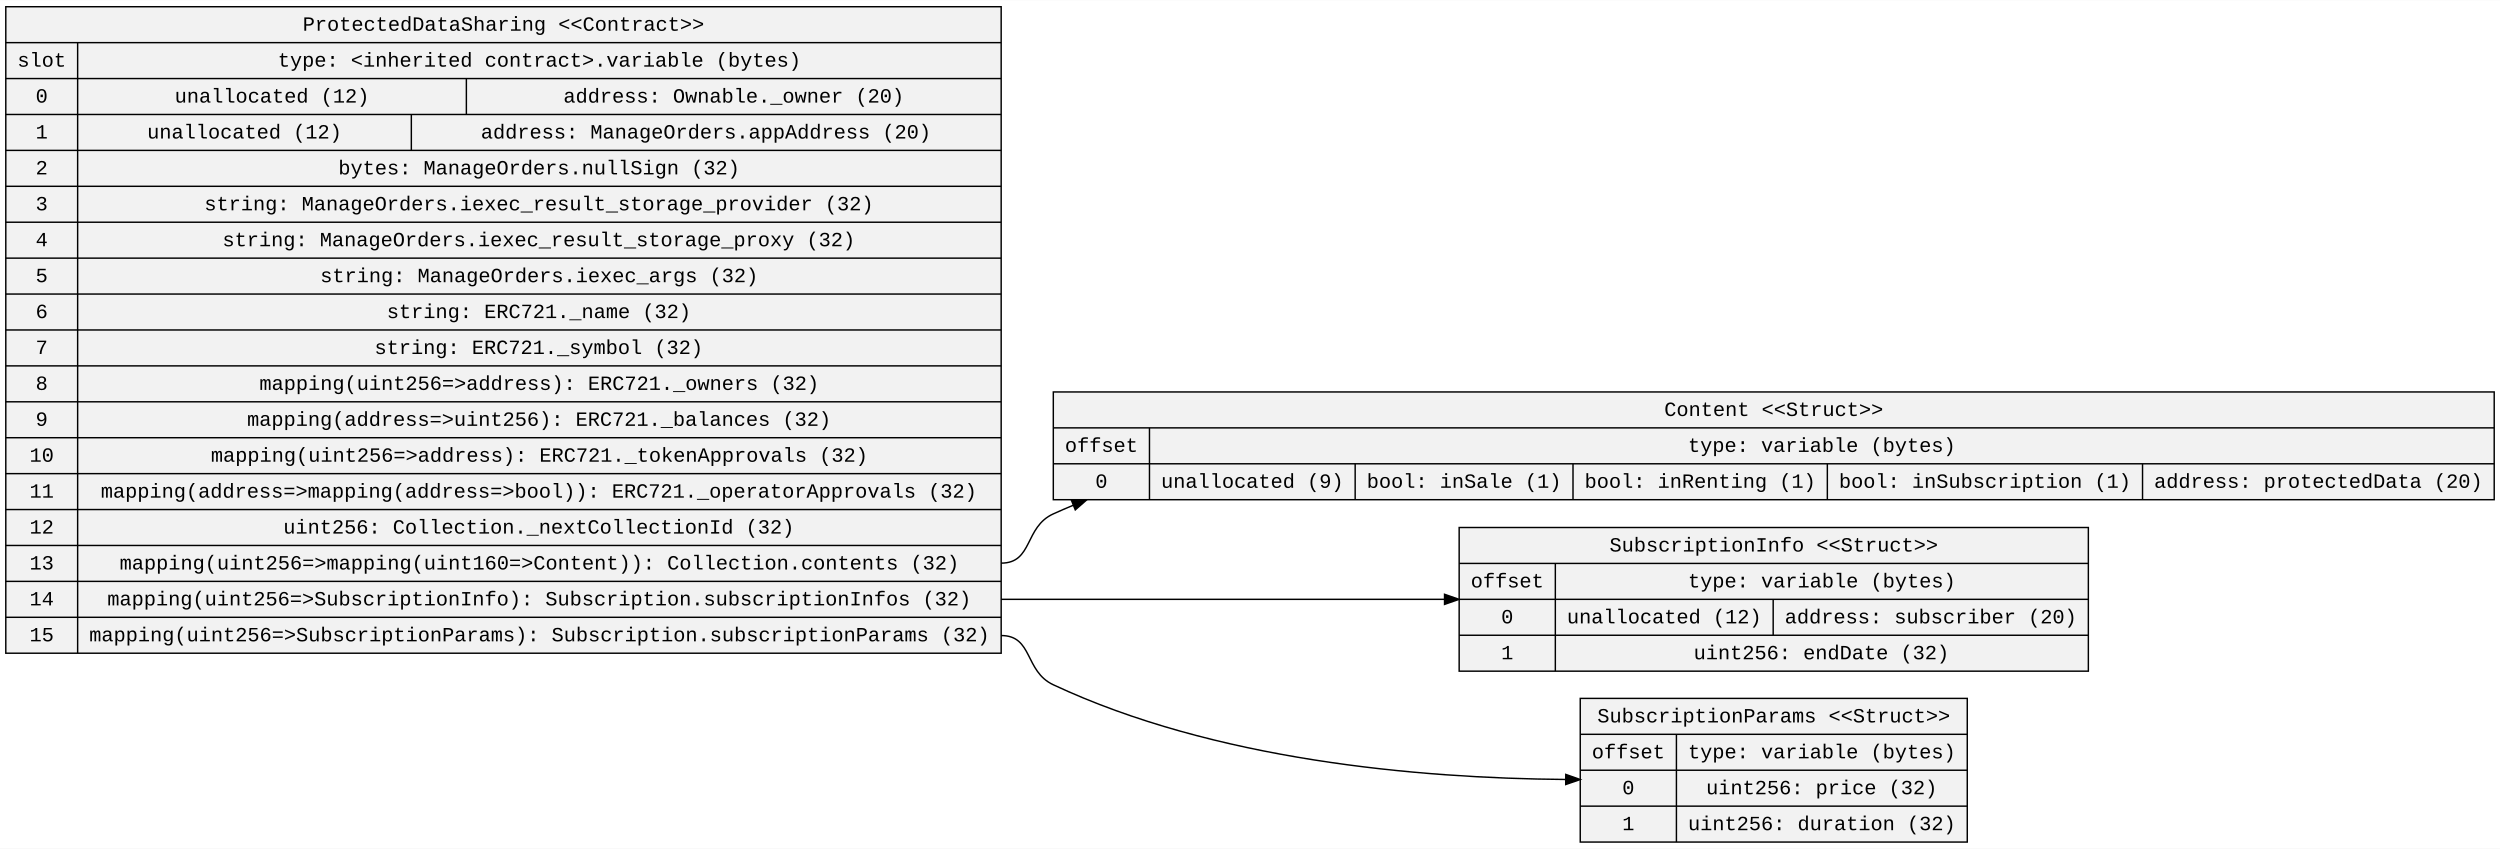
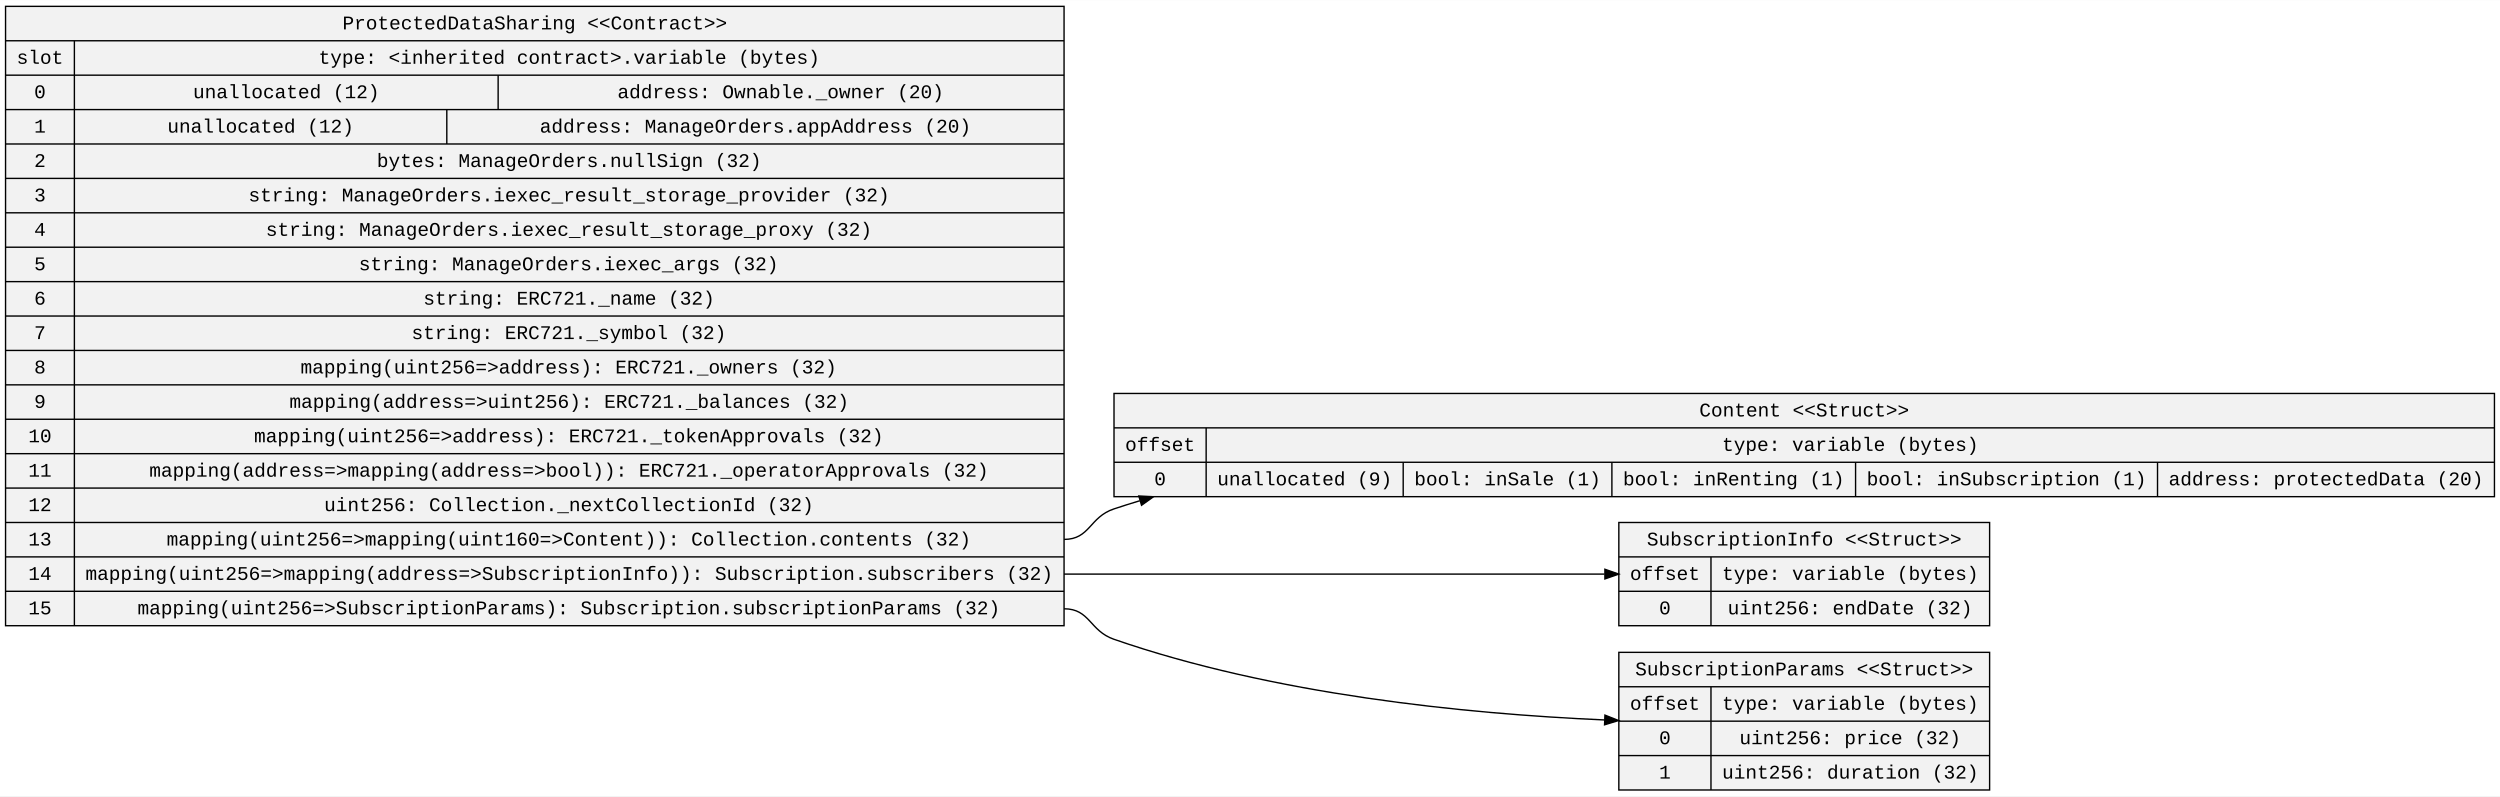
- <svg xmlns="http://www.w3.org/2000/svg" width="1726pt" height="586pt" viewBox="0.00 0.00 1726.25 585.80">
-   <g id="graph0" class="graph" transform="scale(1 1) rotate(0) translate(4 581.8)">
-     <polygon fill="white" stroke="transparent" points="-4,4 -4,-581.8 1722.25,-581.8 1722.25,4 -4,4" />
+ <svg xmlns="http://www.w3.org/2000/svg" width="1802pt" height="574pt" viewBox="0.00 0.00 1801.87 573.80">
+   <g id="graph0" class="graph" transform="scale(1 1) rotate(0) translate(4 569.8)">
+     <polygon fill="white" stroke="transparent" points="-4,4 -4,-569.8 1797.87,-569.8 1797.87,4 -4,4" />
    <g id="node1" class="node">
-       <polygon fill="#f2f2f2" stroke="black" points="0,-130.9 0,-577.3 687.31,-577.3 687.31,-130.9 0,-130.9" />
-       <text text-anchor="middle" x="343.65" y="-560.7" font-family="Courier New" font-size="14.00">ProtectedDataSharing &lt;&lt;Contract&gt;&gt;</text>
-       <polyline fill="none" stroke="black" points="0,-552.5 687.31,-552.5 " />
-       <text text-anchor="middle" x="24.8" y="-535.9" font-family="Courier New" font-size="14.00">slot</text>
-       <polyline fill="none" stroke="black" points="0,-527.7 49.61,-527.7 " />
-       <text text-anchor="middle" x="24.8" y="-511.1" font-family="Courier New" font-size="14.00">0</text>
-       <polyline fill="none" stroke="black" points="0,-502.9 49.61,-502.9 " />
-       <text text-anchor="middle" x="24.8" y="-486.3" font-family="Courier New" font-size="14.00">1</text>
-       <polyline fill="none" stroke="black" points="0,-478.1 49.61,-478.1 " />
-       <text text-anchor="middle" x="24.8" y="-461.5" font-family="Courier New" font-size="14.00">2</text>
-       <polyline fill="none" stroke="black" points="0,-453.3 49.61,-453.3 " />
-       <text text-anchor="middle" x="24.8" y="-436.7" font-family="Courier New" font-size="14.00">3</text>
-       <polyline fill="none" stroke="black" points="0,-428.5 49.61,-428.5 " />
-       <text text-anchor="middle" x="24.8" y="-411.9" font-family="Courier New" font-size="14.00">4</text>
-       <polyline fill="none" stroke="black" points="0,-403.7 49.61,-403.7 " />
-       <text text-anchor="middle" x="24.8" y="-387.1" font-family="Courier New" font-size="14.00">5</text>
-       <polyline fill="none" stroke="black" points="0,-378.9 49.61,-378.9 " />
-       <text text-anchor="middle" x="24.8" y="-362.3" font-family="Courier New" font-size="14.00">6</text>
-       <polyline fill="none" stroke="black" points="0,-354.1 49.61,-354.1 " />
-       <text text-anchor="middle" x="24.8" y="-337.5" font-family="Courier New" font-size="14.00">7</text>
-       <polyline fill="none" stroke="black" points="0,-329.3 49.61,-329.3 " />
-       <text text-anchor="middle" x="24.8" y="-312.7" font-family="Courier New" font-size="14.00">8</text>
-       <polyline fill="none" stroke="black" points="0,-304.5 49.61,-304.5 " />
-       <text text-anchor="middle" x="24.8" y="-287.9" font-family="Courier New" font-size="14.00">9</text>
-       <polyline fill="none" stroke="black" points="0,-279.7 49.61,-279.7 " />
-       <text text-anchor="middle" x="24.8" y="-263.1" font-family="Courier New" font-size="14.00">10</text>
-       <polyline fill="none" stroke="black" points="0,-254.9 49.61,-254.9 " />
-       <text text-anchor="middle" x="24.8" y="-238.3" font-family="Courier New" font-size="14.00">11</text>
-       <polyline fill="none" stroke="black" points="0,-230.1 49.61,-230.1 " />
-       <text text-anchor="middle" x="24.8" y="-213.5" font-family="Courier New" font-size="14.00">12</text>
-       <polyline fill="none" stroke="black" points="0,-205.3 49.61,-205.3 " />
-       <text text-anchor="middle" x="24.8" y="-188.7" font-family="Courier New" font-size="14.00">13</text>
-       <polyline fill="none" stroke="black" points="0,-180.5 49.61,-180.5 " />
-       <text text-anchor="middle" x="24.8" y="-163.9" font-family="Courier New" font-size="14.00">14</text>
-       <polyline fill="none" stroke="black" points="0,-155.7 49.61,-155.7 " />
-       <text text-anchor="middle" x="24.8" y="-139.1" font-family="Courier New" font-size="14.00">15</text>
-       <polyline fill="none" stroke="black" points="49.61,-130.9 49.61,-552.5 " />
-       <text text-anchor="middle" x="368.46" y="-535.9" font-family="Courier New" font-size="14.00">type: &lt;inherited contract&gt;.variable (bytes)</text>
-       <polyline fill="none" stroke="black" points="49.61,-527.7 687.31,-527.7 " />
-       <text text-anchor="middle" x="183.82" y="-511.1" font-family="Courier New" font-size="14.00">unallocated (12)</text>
-       <polyline fill="none" stroke="black" points="318.03,-502.9 318.03,-527.7 " />
-       <text text-anchor="middle" x="502.65" y="-511.1" font-family="Courier New" font-size="14.00">address: Ownable._owner (20)</text>
-       <polyline fill="none" stroke="black" points="49.61,-502.9 687.31,-502.9 " />
-       <text text-anchor="middle" x="164.82" y="-486.3" font-family="Courier New" font-size="14.00">unallocated (12)</text>
-       <polyline fill="none" stroke="black" points="280.03,-478.1 280.03,-502.9 " />
-       <text text-anchor="middle" x="483.45" y="-486.3" font-family="Courier New" font-size="14.00">address: ManageOrders.appAddress (20)</text>
-       <polyline fill="none" stroke="black" points="49.61,-478.1 687.31,-478.1 " />
-       <text text-anchor="middle" x="368.23" y="-461.5" font-family="Courier New" font-size="14.00">bytes: ManageOrders.nullSign (32)</text>
-       <polyline fill="none" stroke="black" points="49.61,-453.3 687.31,-453.3 " />
-       <text text-anchor="middle" x="368.14" y="-436.7" font-family="Courier New" font-size="14.00">string: ManageOrders.iexec_result_storage_provider (32)</text>
-       <polyline fill="none" stroke="black" points="49.61,-428.5 687.31,-428.5 " />
-       <text text-anchor="middle" x="368.04" y="-411.9" font-family="Courier New" font-size="14.00">string: ManageOrders.iexec_result_storage_proxy (32)</text>
-       <polyline fill="none" stroke="black" points="49.61,-403.7 687.31,-403.7 " />
-       <text text-anchor="middle" x="368.33" y="-387.1" font-family="Courier New" font-size="14.00">string: ManageOrders.iexec_args (32)</text>
-       <polyline fill="none" stroke="black" points="49.61,-378.9 687.31,-378.9 " />
-       <text text-anchor="middle" x="368.12" y="-362.3" font-family="Courier New" font-size="14.00">string: ERC721._name (32)</text>
-       <polyline fill="none" stroke="black" points="49.61,-354.1 687.31,-354.1 " />
-       <text text-anchor="middle" x="368.02" y="-337.5" font-family="Courier New" font-size="14.00">string: ERC721._symbol (32)</text>
-       <polyline fill="none" stroke="black" points="49.61,-329.3 687.31,-329.3 " />
-       <text text-anchor="middle" x="368.34" y="-312.7" font-family="Courier New" font-size="14.00">mapping(uint256=&gt;address): ERC721._owners (32)</text>
-       <polyline fill="none" stroke="black" points="49.61,-304.5 687.31,-304.5 " />
-       <text text-anchor="middle" x="368.24" y="-287.9" font-family="Courier New" font-size="14.00">mapping(address=&gt;uint256): ERC721._balances (32)</text>
-       <polyline fill="none" stroke="black" points="49.61,-279.7 687.31,-279.7 " />
-       <text text-anchor="middle" x="368.44" y="-263.1" font-family="Courier New" font-size="14.00">mapping(uint256=&gt;address): ERC721._tokenApprovals (32)</text>
-       <polyline fill="none" stroke="black" points="49.61,-254.9 687.31,-254.9 " />
-       <text text-anchor="middle" x="368.05" y="-238.3" font-family="Courier New" font-size="14.00">mapping(address=&gt;mapping(address=&gt;bool)): ERC721._operatorApprovals (32)</text>
-       <polyline fill="none" stroke="black" points="49.61,-230.1 687.31,-230.1 " />
-       <text text-anchor="middle" x="368.03" y="-213.5" font-family="Courier New" font-size="14.00">uint256: Collection._nextCollectionId (32)</text>
-       <polyline fill="none" stroke="black" points="49.61,-205.3 687.31,-205.3 " />
-       <text text-anchor="middle" x="368.45" y="-188.7" font-family="Courier New" font-size="14.00">mapping(uint256=&gt;mapping(uint160=&gt;Content)): Collection.contents (32)</text>
-       <polyline fill="none" stroke="black" points="49.61,-180.5 687.31,-180.5 " />
-       <text text-anchor="middle" x="368.35" y="-163.9" font-family="Courier New" font-size="14.00">mapping(uint256=&gt;SubscriptionInfo): Subscription.subscriptionInfos (32)</text>
-       <polyline fill="none" stroke="black" points="49.61,-155.7 687.31,-155.7 " />
-       <text text-anchor="middle" x="368.46" y="-139.1" font-family="Courier New" font-size="14.00">mapping(uint256=&gt;SubscriptionParams): Subscription.subscriptionParams (32)</text>
+       <polygon fill="#f2f2f2" stroke="black" points="0,-118.9 0,-565.3 762.92,-565.3 762.92,-118.9 0,-118.9" />
+       <text text-anchor="middle" x="381.46" y="-548.7" font-family="Courier New" font-size="14.00">ProtectedDataSharing &lt;&lt;Contract&gt;&gt;</text>
+       <polyline fill="none" stroke="black" points="0,-540.5 762.92,-540.5 " />
+       <text text-anchor="middle" x="24.8" y="-523.9" font-family="Courier New" font-size="14.00">slot</text>
+       <polyline fill="none" stroke="black" points="0,-515.7 49.61,-515.7 " />
+       <text text-anchor="middle" x="24.8" y="-499.1" font-family="Courier New" font-size="14.00">0</text>
+       <polyline fill="none" stroke="black" points="0,-490.9 49.61,-490.9 " />
+       <text text-anchor="middle" x="24.8" y="-474.3" font-family="Courier New" font-size="14.00">1</text>
+       <polyline fill="none" stroke="black" points="0,-466.1 49.61,-466.1 " />
+       <text text-anchor="middle" x="24.8" y="-449.5" font-family="Courier New" font-size="14.00">2</text>
+       <polyline fill="none" stroke="black" points="0,-441.3 49.61,-441.3 " />
+       <text text-anchor="middle" x="24.8" y="-424.7" font-family="Courier New" font-size="14.00">3</text>
+       <polyline fill="none" stroke="black" points="0,-416.5 49.61,-416.5 " />
+       <text text-anchor="middle" x="24.8" y="-399.9" font-family="Courier New" font-size="14.00">4</text>
+       <polyline fill="none" stroke="black" points="0,-391.7 49.61,-391.7 " />
+       <text text-anchor="middle" x="24.8" y="-375.1" font-family="Courier New" font-size="14.00">5</text>
+       <polyline fill="none" stroke="black" points="0,-366.9 49.61,-366.9 " />
+       <text text-anchor="middle" x="24.8" y="-350.3" font-family="Courier New" font-size="14.00">6</text>
+       <polyline fill="none" stroke="black" points="0,-342.1 49.61,-342.1 " />
+       <text text-anchor="middle" x="24.8" y="-325.5" font-family="Courier New" font-size="14.00">7</text>
+       <polyline fill="none" stroke="black" points="0,-317.3 49.61,-317.3 " />
+       <text text-anchor="middle" x="24.8" y="-300.7" font-family="Courier New" font-size="14.00">8</text>
+       <polyline fill="none" stroke="black" points="0,-292.5 49.61,-292.5 " />
+       <text text-anchor="middle" x="24.8" y="-275.9" font-family="Courier New" font-size="14.00">9</text>
+       <polyline fill="none" stroke="black" points="0,-267.7 49.61,-267.7 " />
+       <text text-anchor="middle" x="24.8" y="-251.1" font-family="Courier New" font-size="14.00">10</text>
+       <polyline fill="none" stroke="black" points="0,-242.9 49.61,-242.9 " />
+       <text text-anchor="middle" x="24.8" y="-226.3" font-family="Courier New" font-size="14.00">11</text>
+       <polyline fill="none" stroke="black" points="0,-218.1 49.61,-218.1 " />
+       <text text-anchor="middle" x="24.8" y="-201.5" font-family="Courier New" font-size="14.00">12</text>
+       <polyline fill="none" stroke="black" points="0,-193.3 49.61,-193.3 " />
+       <text text-anchor="middle" x="24.8" y="-176.7" font-family="Courier New" font-size="14.00">13</text>
+       <polyline fill="none" stroke="black" points="0,-168.5 49.61,-168.5 " />
+       <text text-anchor="middle" x="24.8" y="-151.9" font-family="Courier New" font-size="14.00">14</text>
+       <polyline fill="none" stroke="black" points="0,-143.7 49.61,-143.7 " />
+       <text text-anchor="middle" x="24.8" y="-127.1" font-family="Courier New" font-size="14.00">15</text>
+       <polyline fill="none" stroke="black" points="49.61,-118.9 49.61,-540.5 " />
+       <text text-anchor="middle" x="406.26" y="-523.9" font-family="Courier New" font-size="14.00">type: &lt;inherited contract&gt;.variable (bytes)</text>
+       <polyline fill="none" stroke="black" points="49.61,-515.7 762.92,-515.7 " />
+       <text text-anchor="middle" x="202.32" y="-499.1" font-family="Courier New" font-size="14.00">unallocated (12)</text>
+       <polyline fill="none" stroke="black" points="355.03,-490.9 355.03,-515.7 " />
+       <text text-anchor="middle" x="558.65" y="-499.1" font-family="Courier New" font-size="14.00">address: Ownable._owner (20)</text>
+       <polyline fill="none" stroke="black" points="49.61,-490.9 762.92,-490.9 " />
+       <text text-anchor="middle" x="183.82" y="-474.3" font-family="Courier New" font-size="14.00">unallocated (12)</text>
+       <polyline fill="none" stroke="black" points="318.03,-466.1 318.03,-490.9 " />
+       <text text-anchor="middle" x="540.45" y="-474.3" font-family="Courier New" font-size="14.00">address: ManageOrders.appAddress (20)</text>
+       <polyline fill="none" stroke="black" points="49.61,-466.1 762.92,-466.1 " />
+       <text text-anchor="middle" x="406.23" y="-449.5" font-family="Courier New" font-size="14.00">bytes: ManageOrders.nullSign (32)</text>
+       <polyline fill="none" stroke="black" points="49.61,-441.3 762.92,-441.3 " />
+       <text text-anchor="middle" x="406.14" y="-424.7" font-family="Courier New" font-size="14.00">string: ManageOrders.iexec_result_storage_provider (32)</text>
+       <polyline fill="none" stroke="black" points="49.61,-416.5 762.92,-416.5 " />
+       <text text-anchor="middle" x="406.04" y="-399.9" font-family="Courier New" font-size="14.00">string: ManageOrders.iexec_result_storage_proxy (32)</text>
+       <polyline fill="none" stroke="black" points="49.61,-391.7 762.92,-391.7 " />
+       <text text-anchor="middle" x="405.83" y="-375.1" font-family="Courier New" font-size="14.00">string: ManageOrders.iexec_args (32)</text>
+       <polyline fill="none" stroke="black" points="49.61,-366.9 762.92,-366.9 " />
+       <text text-anchor="middle" x="406.12" y="-350.3" font-family="Courier New" font-size="14.00">string: ERC721._name (32)</text>
+       <polyline fill="none" stroke="black" points="49.61,-342.1 762.92,-342.1 " />
+       <text text-anchor="middle" x="406.02" y="-325.5" font-family="Courier New" font-size="14.00">string: ERC721._symbol (32)</text>
+       <polyline fill="none" stroke="black" points="49.61,-317.3 762.92,-317.3 " />
+       <text text-anchor="middle" x="405.84" y="-300.7" font-family="Courier New" font-size="14.00">mapping(uint256=&gt;address): ERC721._owners (32)</text>
+       <polyline fill="none" stroke="black" points="49.61,-292.5 762.92,-292.5 " />
+       <text text-anchor="middle" x="406.24" y="-275.9" font-family="Courier New" font-size="14.00">mapping(address=&gt;uint256): ERC721._balances (32)</text>
+       <polyline fill="none" stroke="black" points="49.61,-267.7 762.92,-267.7 " />
+       <text text-anchor="middle" x="405.94" y="-251.1" font-family="Courier New" font-size="14.00">mapping(uint256=&gt;address): ERC721._tokenApprovals (32)</text>
+       <polyline fill="none" stroke="black" points="49.61,-242.9 762.92,-242.9 " />
+       <text text-anchor="middle" x="406.05" y="-226.3" font-family="Courier New" font-size="14.00">mapping(address=&gt;mapping(address=&gt;bool)): ERC721._operatorApprovals (32)</text>
+       <polyline fill="none" stroke="black" points="49.61,-218.1 762.92,-218.1 " />
+       <text text-anchor="middle" x="406.03" y="-201.5" font-family="Courier New" font-size="14.00">uint256: Collection._nextCollectionId (32)</text>
+       <polyline fill="none" stroke="black" points="49.61,-193.3 762.92,-193.3 " />
+       <text text-anchor="middle" x="405.95" y="-176.7" font-family="Courier New" font-size="14.00">mapping(uint256=&gt;mapping(uint160=&gt;Content)): Collection.contents (32)</text>
+       <polyline fill="none" stroke="black" points="49.61,-168.5 762.92,-168.5 " />
+       <text text-anchor="middle" x="406.26" y="-151.9" font-family="Courier New" font-size="14.00">mapping(uint256=&gt;mapping(address=&gt;SubscriptionInfo)): Subscription.subscribers (32)</text>
+       <polyline fill="none" stroke="black" points="49.61,-143.7 762.92,-143.7 " />
+       <text text-anchor="middle" x="405.96" y="-127.1" font-family="Courier New" font-size="14.00">mapping(uint256=&gt;SubscriptionParams): Subscription.subscriptionParams (32)</text>
    </g>
    <g id="node2" class="node">
-       <polygon fill="#f2f2f2" stroke="black" points="723.31,-236.9 723.31,-311.3 1718.25,-311.3 1718.25,-236.9 723.31,-236.9" />
-       <text text-anchor="middle" x="1220.78" y="-294.7" font-family="Courier New" font-size="14.00">Content &lt;&lt;Struct&gt;&gt;</text>
-       <polyline fill="none" stroke="black" points="723.31,-286.5 1718.25,-286.5 " />
-       <text text-anchor="middle" x="756.51" y="-269.9" font-family="Courier New" font-size="14.00">offset</text>
-       <polyline fill="none" stroke="black" points="723.31,-261.7 789.71,-261.7 " />
-       <text text-anchor="middle" x="756.51" y="-245.1" font-family="Courier New" font-size="14.00">0</text>
-       <polyline fill="none" stroke="black" points="789.71,-236.9 789.71,-286.5 " />
-       <text text-anchor="middle" x="1253.98" y="-269.9" font-family="Courier New" font-size="14.00">type: variable (bytes)</text>
-       <polyline fill="none" stroke="black" points="789.71,-261.7 1718.25,-261.7 " />
-       <text text-anchor="middle" x="860.73" y="-245.1" font-family="Courier New" font-size="14.00">unallocated (9)</text>
-       <polyline fill="none" stroke="black" points="931.74,-236.9 931.74,-261.7 " />
-       <text text-anchor="middle" x="1006.95" y="-245.1" font-family="Courier New" font-size="14.00">bool: inSale (1)</text>
-       <polyline fill="none" stroke="black" points="1082.16,-236.9 1082.16,-261.7 " />
-       <text text-anchor="middle" x="1169.97" y="-245.1" font-family="Courier New" font-size="14.00">bool: inRenting (1)</text>
-       <polyline fill="none" stroke="black" points="1257.78,-236.9 1257.78,-261.7 " />
-       <text text-anchor="middle" x="1366.6" y="-245.1" font-family="Courier New" font-size="14.00">bool: inSubscription (1)</text>
-       <polyline fill="none" stroke="black" points="1475.42,-236.9 1475.42,-261.7 " />
-       <text text-anchor="middle" x="1596.83" y="-245.1" font-family="Courier New" font-size="14.00">address: protectedData (20)</text>
+       <polygon fill="#f2f2f2" stroke="black" points="798.92,-211.9 798.92,-286.3 1793.87,-286.3 1793.87,-211.9 798.92,-211.9" />
+       <text text-anchor="middle" x="1296.39" y="-269.7" font-family="Courier New" font-size="14.00">Content &lt;&lt;Struct&gt;&gt;</text>
+       <polyline fill="none" stroke="black" points="798.92,-261.5 1793.87,-261.5 " />
+       <text text-anchor="middle" x="832.12" y="-244.9" font-family="Courier New" font-size="14.00">offset</text>
+       <polyline fill="none" stroke="black" points="798.92,-236.7 865.33,-236.7 " />
+       <text text-anchor="middle" x="832.12" y="-220.1" font-family="Courier New" font-size="14.00">0</text>
+       <polyline fill="none" stroke="black" points="865.33,-211.9 865.33,-261.5 " />
+       <text text-anchor="middle" x="1329.6" y="-244.9" font-family="Courier New" font-size="14.00">type: variable (bytes)</text>
+       <polyline fill="none" stroke="black" points="865.33,-236.7 1793.87,-236.7 " />
+       <text text-anchor="middle" x="936.34" y="-220.1" font-family="Courier New" font-size="14.00">unallocated (9)</text>
+       <polyline fill="none" stroke="black" points="1007.35,-211.9 1007.35,-236.7 " />
+       <text text-anchor="middle" x="1082.56" y="-220.1" font-family="Courier New" font-size="14.00">bool: inSale (1)</text>
+       <polyline fill="none" stroke="black" points="1157.77,-211.9 1157.77,-236.7 " />
+       <text text-anchor="middle" x="1245.58" y="-220.1" font-family="Courier New" font-size="14.00">bool: inRenting (1)</text>
+       <polyline fill="none" stroke="black" points="1333.4,-211.9 1333.4,-236.7 " />
+       <text text-anchor="middle" x="1442.21" y="-220.1" font-family="Courier New" font-size="14.00">bool: inSubscription (1)</text>
+       <polyline fill="none" stroke="black" points="1551.03,-211.9 1551.03,-236.7 " />
+       <text text-anchor="middle" x="1672.45" y="-220.1" font-family="Courier New" font-size="14.00">address: protectedData (20)</text>
    </g>
    <g id="edge1" class="edge">
-       <path fill="none" stroke="black" d="M687.31,-193.1C709.31,-193.1 703.26,-218.01 723.31,-227.1 727.81,-229.14 732.37,-231.12 736.96,-233.03" />
-       <polygon fill="black" stroke="black" points="735.87,-236.36 746.45,-236.85 738.48,-229.87 735.87,-236.36" />
+       <path fill="none" stroke="black" d="M762.92,-181.1C781.67,-181.1 781.12,-197.19 798.92,-203.1 805.05,-205.14 811.25,-207.09 817.5,-208.97" />
+       <polygon fill="black" stroke="black" points="816.79,-212.41 827.37,-211.86 818.76,-205.69 816.79,-212.41" />
    </g>
    <g id="node3" class="node">
-       <polygon fill="#f2f2f2" stroke="black" points="1003.55,-118.5 1003.55,-217.7 1438.01,-217.7 1438.01,-118.5 1003.55,-118.5" />
-       <text text-anchor="middle" x="1220.78" y="-201.1" font-family="Courier New" font-size="14.00">SubscriptionInfo &lt;&lt;Struct&gt;&gt;</text>
-       <polyline fill="none" stroke="black" points="1003.55,-192.9 1438.01,-192.9 " />
-       <text text-anchor="middle" x="1036.75" y="-176.3" font-family="Courier New" font-size="14.00">offset</text>
-       <polyline fill="none" stroke="black" points="1003.55,-168.1 1069.96,-168.1 " />
-       <text text-anchor="middle" x="1036.75" y="-151.5" font-family="Courier New" font-size="14.00">0</text>
-       <polyline fill="none" stroke="black" points="1003.55,-143.3 1069.96,-143.3 " />
-       <text text-anchor="middle" x="1036.75" y="-126.7" font-family="Courier New" font-size="14.00">1</text>
-       <polyline fill="none" stroke="black" points="1069.96,-118.5 1069.96,-192.9 " />
-       <text text-anchor="middle" x="1253.98" y="-176.3" font-family="Courier New" font-size="14.00">type: variable (bytes)</text>
-       <polyline fill="none" stroke="black" points="1069.96,-168.1 1438.01,-168.1 " />
-       <text text-anchor="middle" x="1145.17" y="-151.5" font-family="Courier New" font-size="14.00">unallocated (12)</text>
-       <polyline fill="none" stroke="black" points="1220.38,-143.3 1220.38,-168.1 " />
-       <text text-anchor="middle" x="1329.19" y="-151.5" font-family="Courier New" font-size="14.00">address: subscriber (20)</text>
-       <polyline fill="none" stroke="black" points="1069.96,-143.3 1438.01,-143.3 " />
-       <text text-anchor="middle" x="1253.67" y="-126.7" font-family="Courier New" font-size="14.00">uint256: endDate (32)</text>
+       <polygon fill="#f2f2f2" stroke="black" points="1162.77,-118.9 1162.77,-193.3 1430.01,-193.3 1430.01,-118.9 1162.77,-118.9" />
+       <text text-anchor="middle" x="1296.39" y="-176.7" font-family="Courier New" font-size="14.00">SubscriptionInfo &lt;&lt;Struct&gt;&gt;</text>
+       <polyline fill="none" stroke="black" points="1162.77,-168.5 1430.01,-168.5 " />
+       <text text-anchor="middle" x="1195.98" y="-151.9" font-family="Courier New" font-size="14.00">offset</text>
+       <polyline fill="none" stroke="black" points="1162.77,-143.7 1229.18,-143.7 " />
+       <text text-anchor="middle" x="1195.98" y="-127.1" font-family="Courier New" font-size="14.00">0</text>
+       <polyline fill="none" stroke="black" points="1229.18,-118.9 1229.18,-168.5 " />
+       <text text-anchor="middle" x="1329.6" y="-151.9" font-family="Courier New" font-size="14.00">type: variable (bytes)</text>
+       <polyline fill="none" stroke="black" points="1229.18,-143.7 1430.01,-143.7 " />
+       <text text-anchor="middle" x="1329.4" y="-127.1" font-family="Courier New" font-size="14.00">uint256: endDate (32)</text>
    </g>
    <g id="edge2" class="edge">
-       <path fill="none" stroke="black" d="M687.31,-168.1C787.65,-168.1 898.63,-168.1 993.18,-168.1" />
-       <polygon fill="black" stroke="black" points="993.45,-171.6 1003.45,-168.1 993.45,-164.6 993.45,-171.6" />
+       <path fill="none" stroke="black" d="M762.92,-156.1C894.9,-156.1 1045.28,-156.1 1152.49,-156.1" />
+       <polygon fill="black" stroke="black" points="1152.73,-159.6 1162.73,-156.1 1152.73,-152.6 1152.73,-159.6" />
    </g>
    <g id="node4" class="node">
-       <polygon fill="#f2f2f2" stroke="black" points="1087.16,-0.5 1087.16,-99.7 1354.4,-99.7 1354.4,-0.5 1087.16,-0.5" />
-       <text text-anchor="middle" x="1220.78" y="-83.1" font-family="Courier New" font-size="14.00">SubscriptionParams &lt;&lt;Struct&gt;&gt;</text>
-       <polyline fill="none" stroke="black" points="1087.16,-74.9 1354.4,-74.9 " />
-       <text text-anchor="middle" x="1120.36" y="-58.3" font-family="Courier New" font-size="14.00">offset</text>
-       <polyline fill="none" stroke="black" points="1087.16,-50.1 1153.57,-50.1 " />
-       <text text-anchor="middle" x="1120.36" y="-33.5" font-family="Courier New" font-size="14.00">0</text>
-       <polyline fill="none" stroke="black" points="1087.16,-25.3 1153.57,-25.3 " />
-       <text text-anchor="middle" x="1120.36" y="-8.7" font-family="Courier New" font-size="14.00">1</text>
-       <polyline fill="none" stroke="black" points="1153.57,-0.5 1153.57,-74.9 " />
-       <text text-anchor="middle" x="1253.98" y="-58.3" font-family="Courier New" font-size="14.00">type: variable (bytes)</text>
-       <polyline fill="none" stroke="black" points="1153.57,-50.1 1354.4,-50.1 " />
-       <text text-anchor="middle" x="1253.88" y="-33.5" font-family="Courier New" font-size="14.00">uint256: price (32)</text>
-       <polyline fill="none" stroke="black" points="1153.57,-25.3 1354.4,-25.3 " />
-       <text text-anchor="middle" x="1253.98" y="-8.7" font-family="Courier New" font-size="14.00">uint256: duration (32)</text>
+       <polygon fill="#f2f2f2" stroke="black" points="1162.77,-0.5 1162.77,-99.7 1430.01,-99.7 1430.01,-0.5 1162.77,-0.5" />
+       <text text-anchor="middle" x="1296.39" y="-83.1" font-family="Courier New" font-size="14.00">SubscriptionParams &lt;&lt;Struct&gt;&gt;</text>
+       <polyline fill="none" stroke="black" points="1162.77,-74.9 1430.01,-74.9 " />
+       <text text-anchor="middle" x="1195.98" y="-58.3" font-family="Courier New" font-size="14.00">offset</text>
+       <polyline fill="none" stroke="black" points="1162.77,-50.1 1229.18,-50.1 " />
+       <text text-anchor="middle" x="1195.98" y="-33.5" font-family="Courier New" font-size="14.00">0</text>
+       <polyline fill="none" stroke="black" points="1162.77,-25.3 1229.18,-25.3 " />
+       <text text-anchor="middle" x="1195.98" y="-8.7" font-family="Courier New" font-size="14.00">1</text>
+       <polyline fill="none" stroke="black" points="1229.18,-0.5 1229.18,-74.9 " />
+       <text text-anchor="middle" x="1329.6" y="-58.3" font-family="Courier New" font-size="14.00">type: variable (bytes)</text>
+       <polyline fill="none" stroke="black" points="1229.18,-50.1 1430.01,-50.1 " />
+       <text text-anchor="middle" x="1329.49" y="-33.5" font-family="Courier New" font-size="14.00">uint256: price (32)</text>
+       <polyline fill="none" stroke="black" points="1229.18,-25.3 1430.01,-25.3 " />
+       <text text-anchor="middle" x="1329.6" y="-8.7" font-family="Courier New" font-size="14.00">uint256: duration (32)</text>
    </g>
    <g id="edge3" class="edge">
-       <path fill="none" stroke="black" d="M687.31,-143.1C709.31,-143.1 703.37,-118.43 723.31,-109.1 834.4,-57.13 974.1,-44.56 1076.99,-43.72" />
-       <polygon fill="black" stroke="black" points="1077.16,-47.22 1087.14,-43.68 1077.13,-40.22 1077.16,-47.22" />
+       <path fill="none" stroke="black" d="M762.92,-131.1C781.67,-131.1 781.2,-115.24 798.92,-109.1 913.6,-69.38 1051.11,-55.45 1152.31,-50.98" />
+       <polygon fill="black" stroke="black" points="1152.76,-54.47 1162.6,-50.56 1152.47,-47.47 1152.76,-54.47" />
    </g>
  </g>
</svg>
